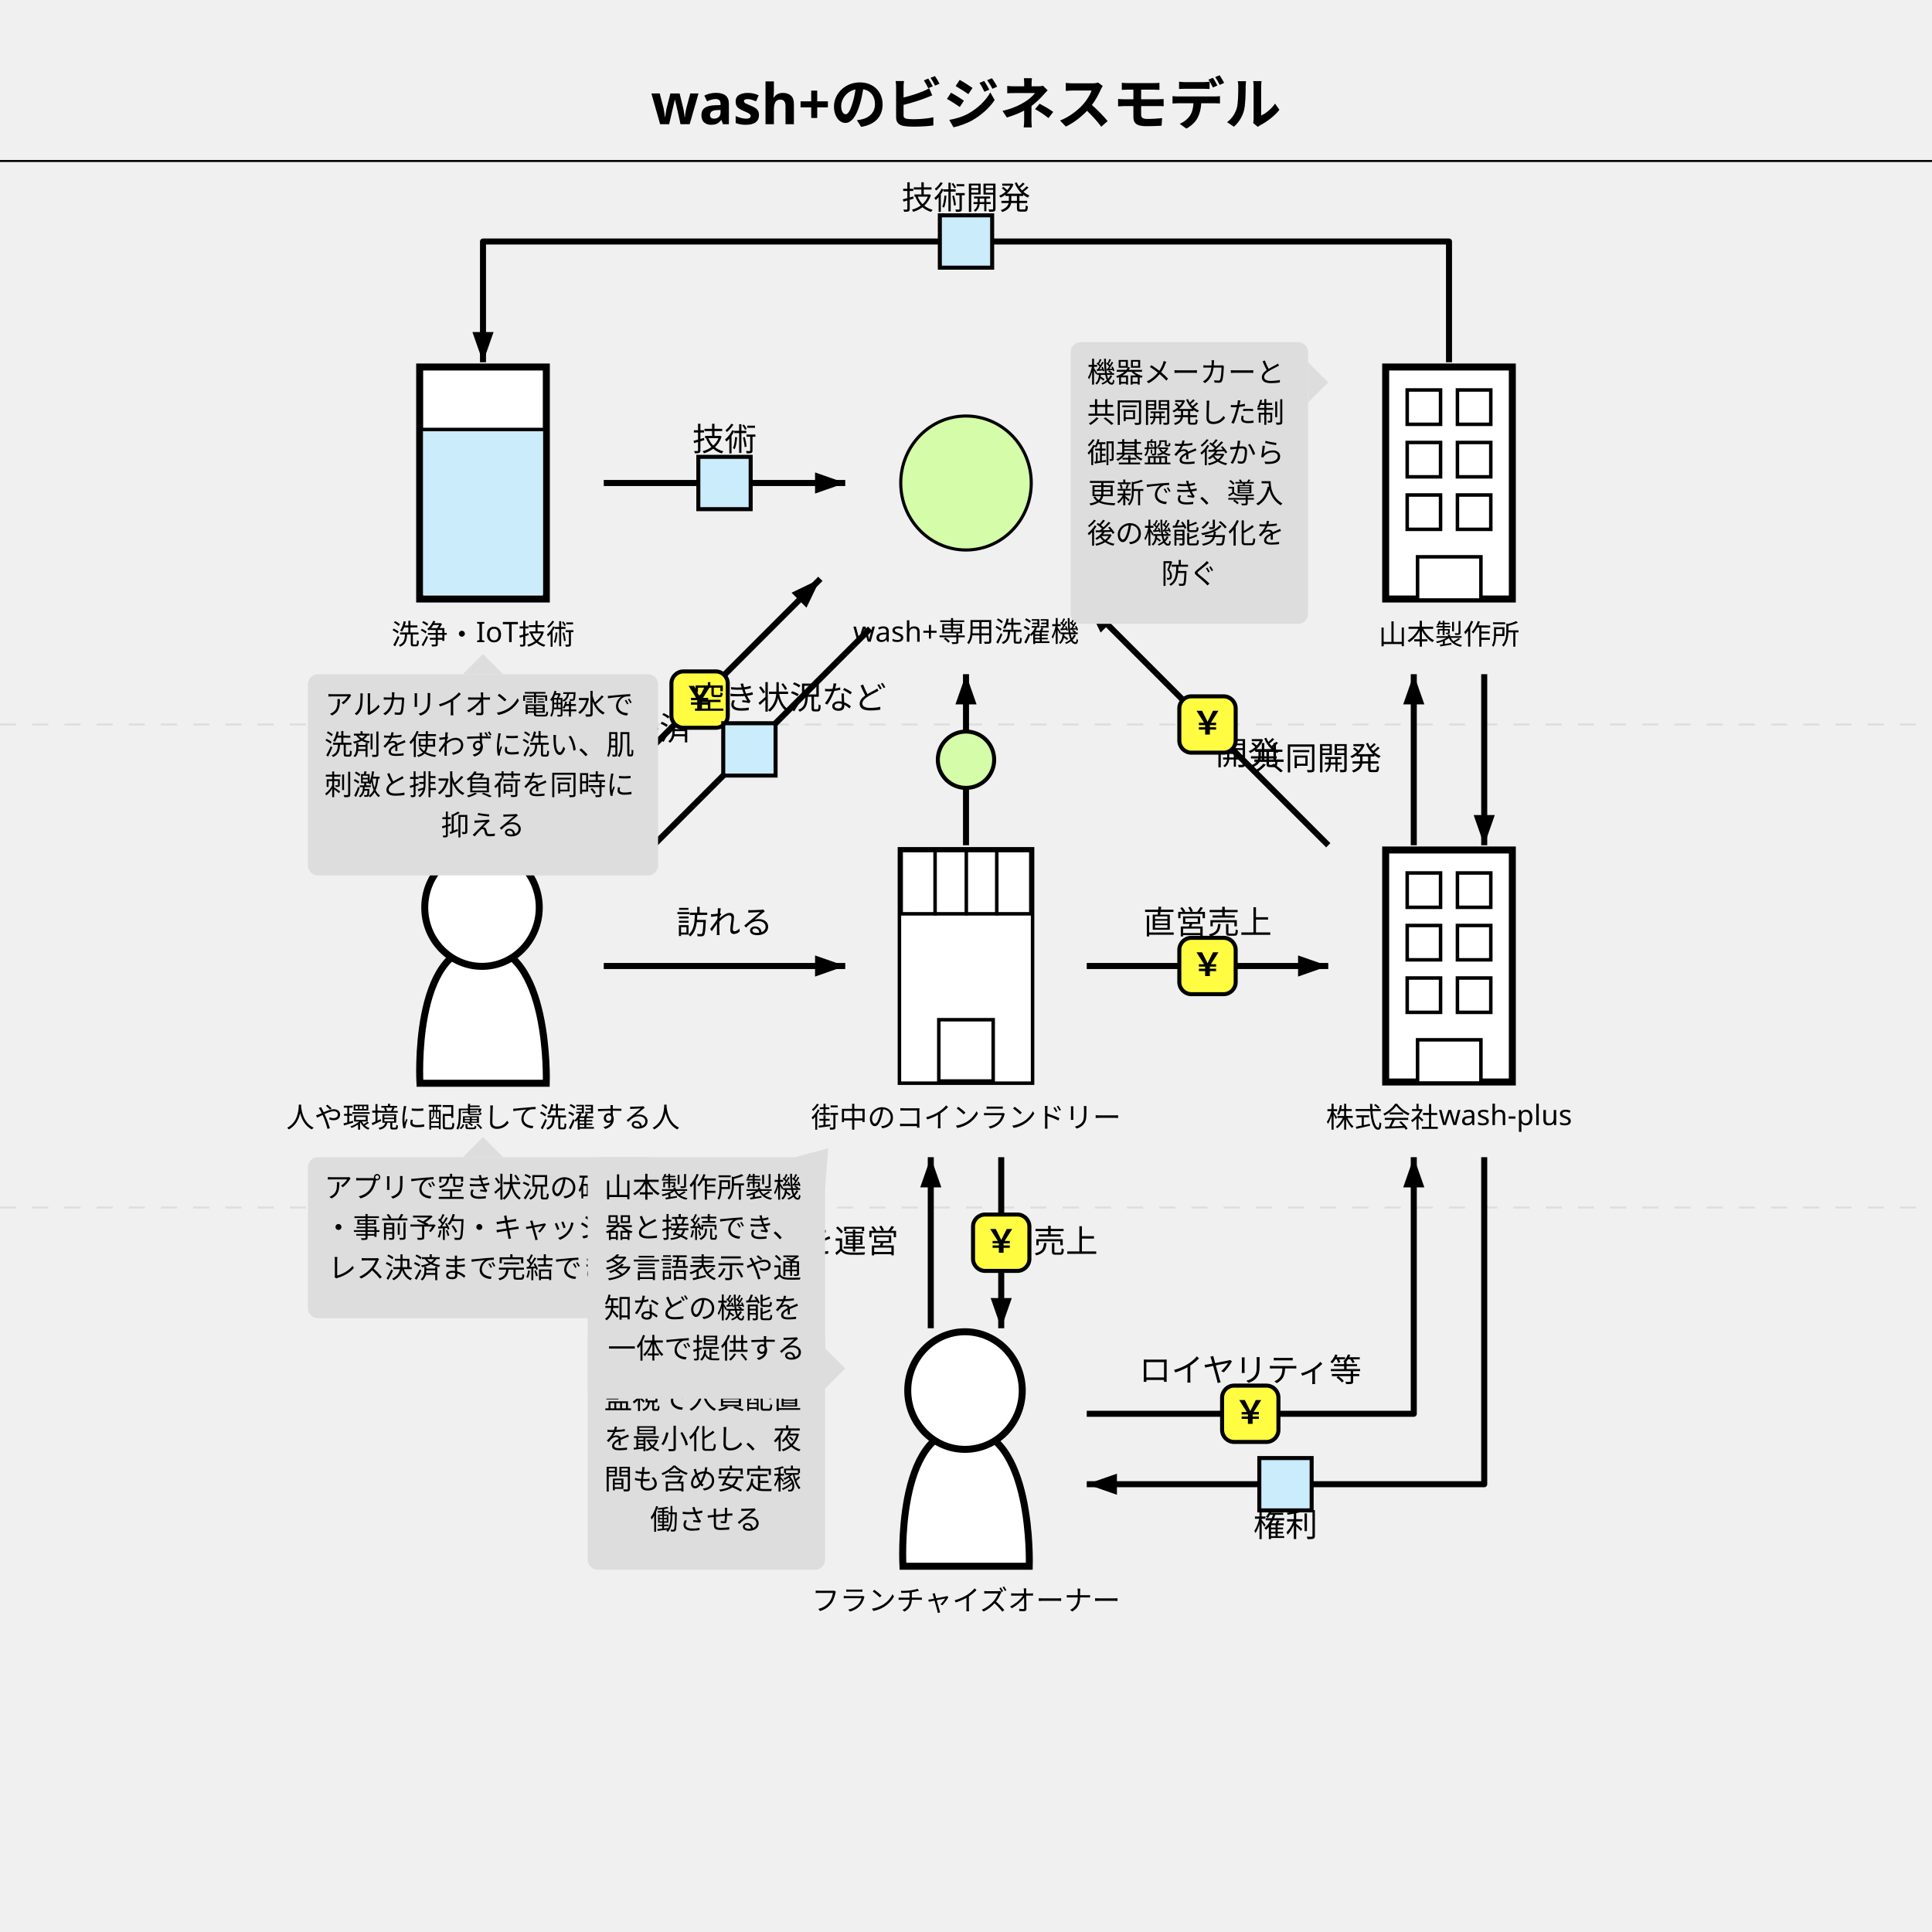
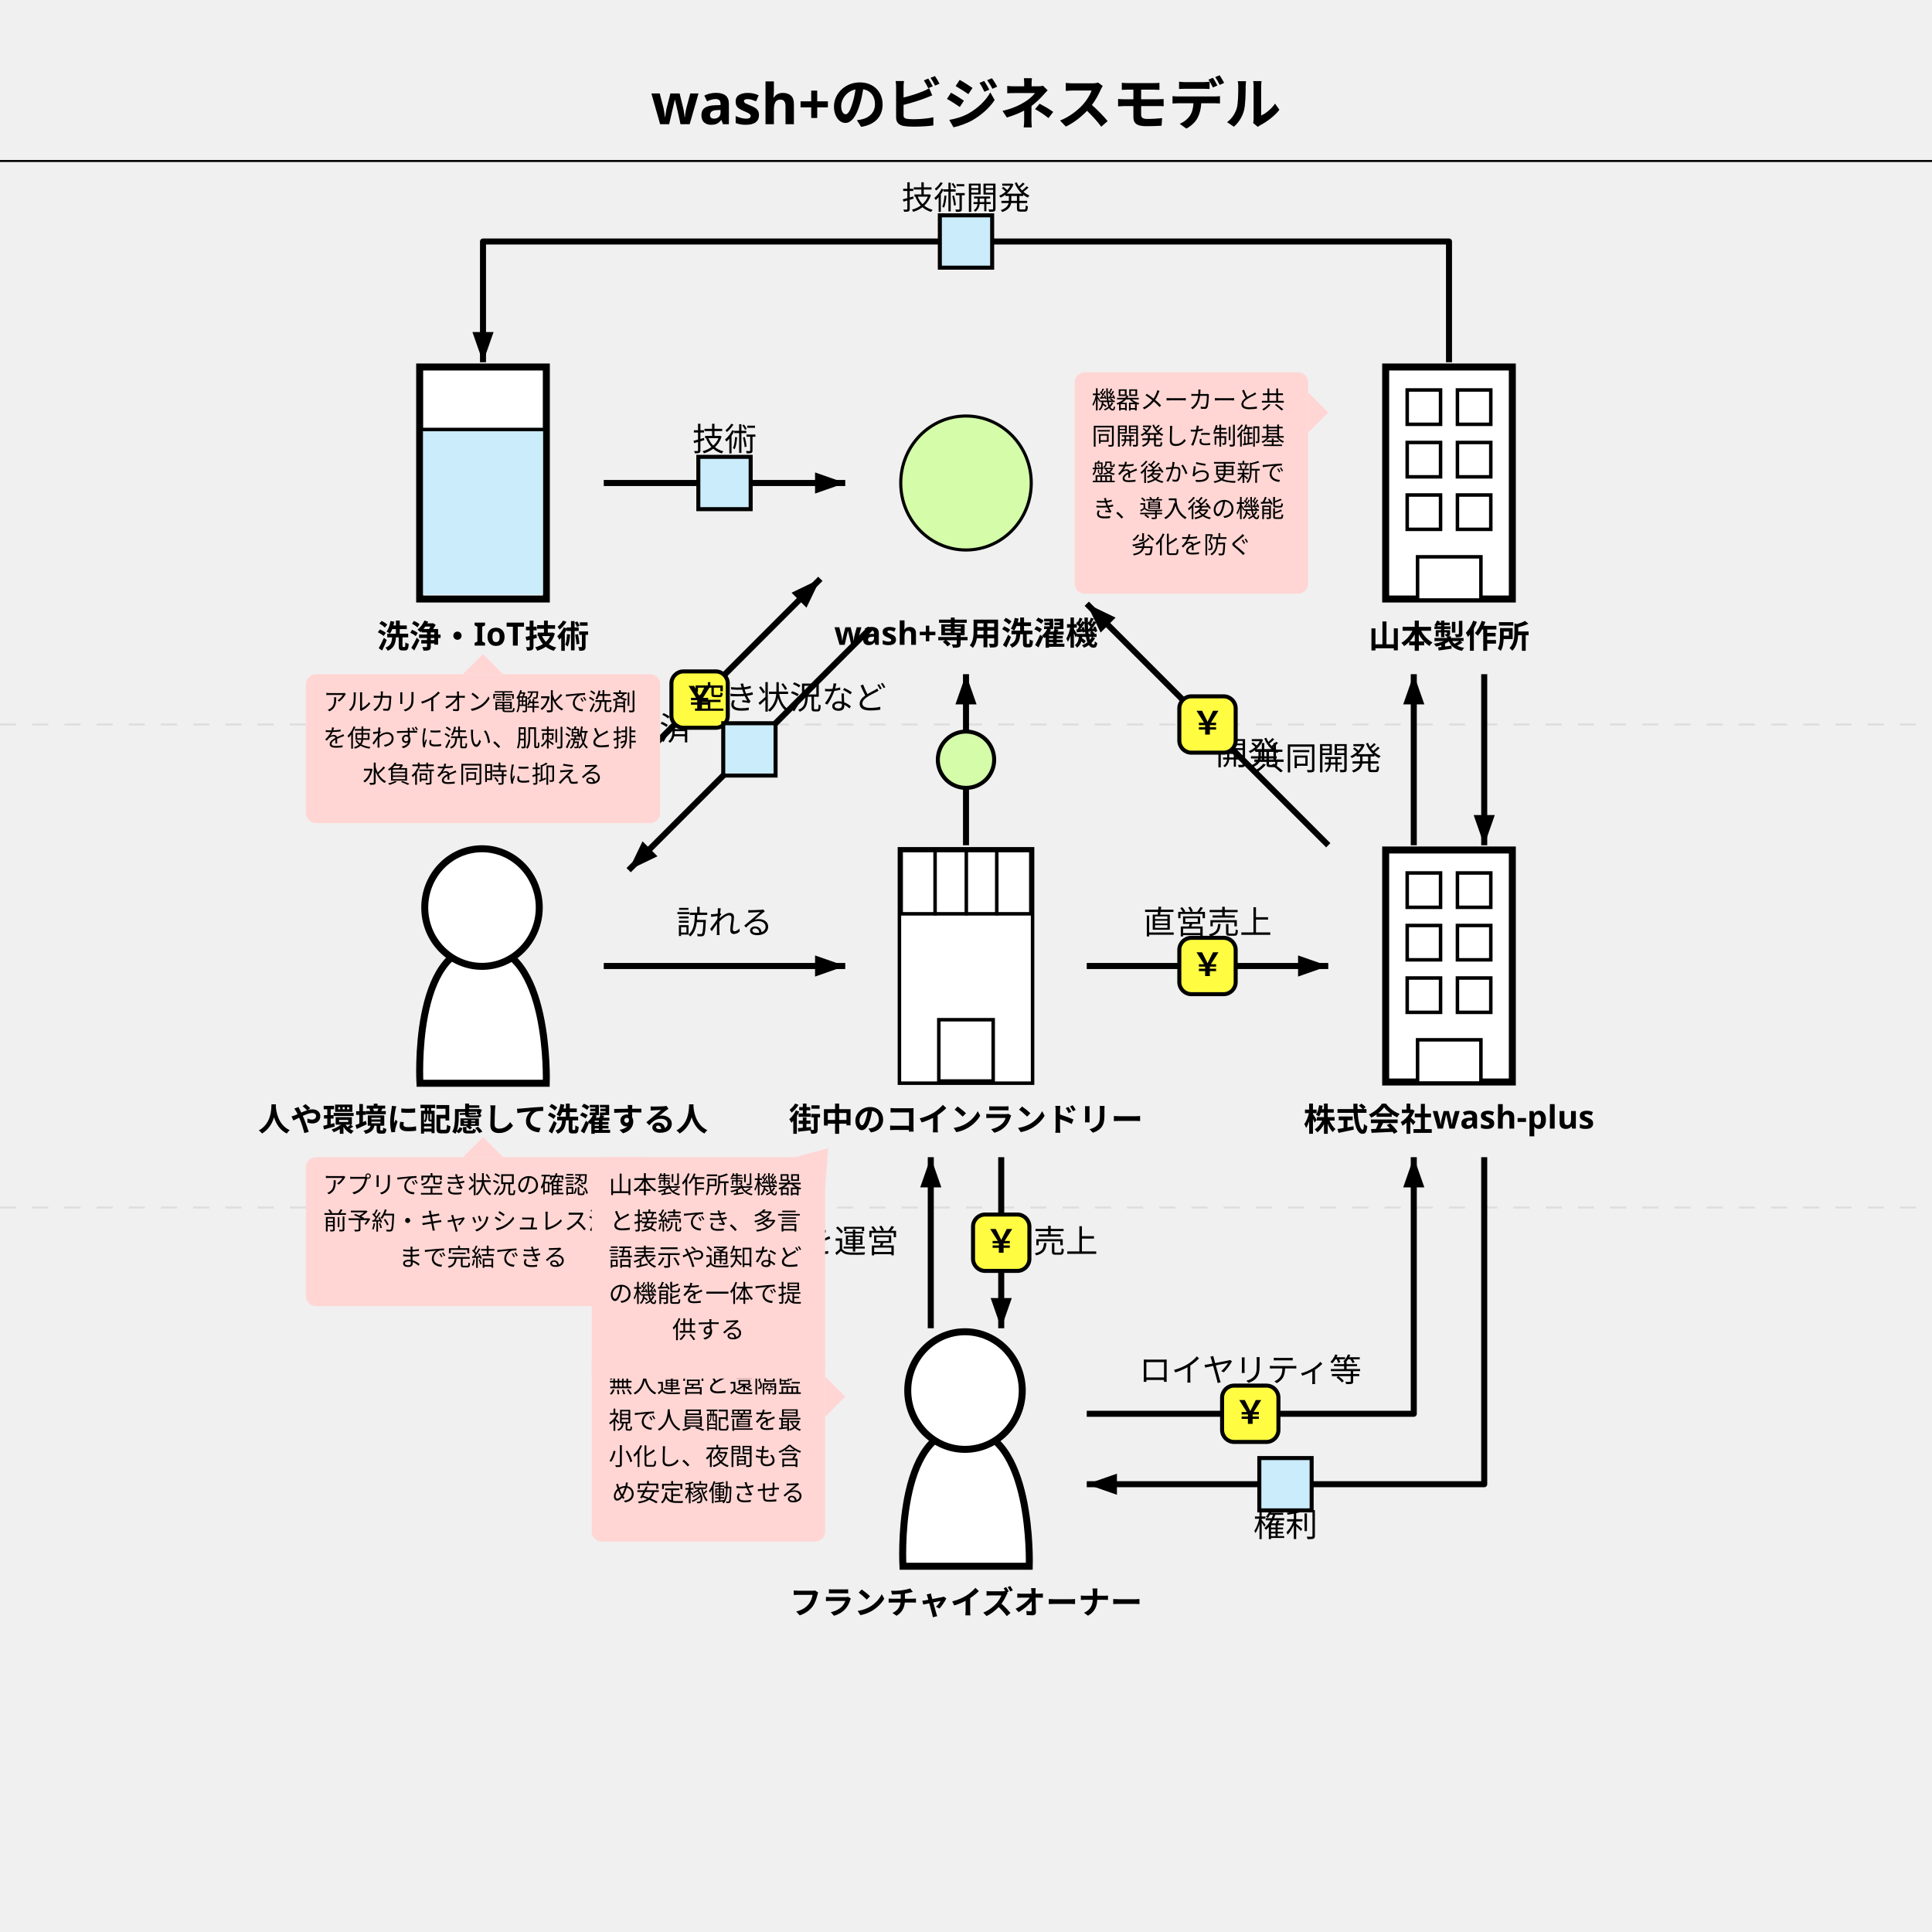
<svg xmlns="http://www.w3.org/2000/svg" version="1.1" viewBox="0.0 0.0 960.0 960.0" width="960" height="960">
  <text x="480.0" y="40" font-size="28" font-family="sans-serif" font-weight="bold" fill="#000000" text-anchor="middle" dominant-baseline="hanging">wash+のビジネスモデル</text>
  <line x1="0" y1="80" x2="960.0" y2="80" stroke="#000000" stroke-width="1" />
  <defs>
    <marker id="marker_object" markerWidth="5" markerHeight="3.5" refX="5" refY="1.75" orient="auto" markerUnits="strokeWidth">
      <path d="M 0,0 L 5,1.75 L 0,3.5 Z" fill="#000000" />
    </marker>
    <marker id="marker_money" markerWidth="5" markerHeight="3.5" refX="5" refY="1.75" orient="auto" markerUnits="strokeWidth">
      <path d="M 0,0 L 5,1.75 L 0,3.5 Z" fill="#000000" />
    </marker>
    <marker id="marker_information" markerWidth="5" markerHeight="3.5" refX="5" refY="1.75" orient="auto" markerUnits="strokeWidth">
      <path d="M 0,0 L 5,1.75 L 0,3.5 Z" fill="#000000" />
    </marker>
    <marker id="marker_other" markerWidth="5" markerHeight="3.5" refX="5" refY="1.75" orient="auto" markerUnits="strokeWidth">
      <path d="M 0,0 L 5,1.75 L 0,3.5 Z" fill="#000000" />
    </marker>
  </defs>
  <g id="grid_lines">
    <line x1="0" y1="360.0" x2="960.0" y2="360.0" stroke="#dddddd" stroke-width="1" stroke-dasharray="8,8" />
    <line x1="0" y1="600.0" x2="960.0" y2="600.0" stroke="#dddddd" stroke-width="1" stroke-dasharray="8,8" />
  </g>
  <g id="entities">
    <g id="entity_0" data-bizgram-object="entity" data-bizgram-type="user" data-bizgram-name="人や環境に配慮して洗濯する人" data-bizgram-position="3">
      <g transform="translate(180.0, 420.0)">
        <g transform="translate(26.79084, 0.0)">
          <g transform="scale(3.282149, 3.282149)">
            <g transform="translate(-94.88189,-130.2193)">
              <g id="g1824">
                <path style="fill:none;stroke:none;stroke-width:0.998;stroke-linecap:round;stroke-linejoin:round" d="M 94.916,148.5 V 130.478 H 105 115.084 V 148.5 166.522 H 105 94.916 Z" id="path1111" />
                <g id="g1700" transform="translate(73.28155,-29.02709)">
                  <path fill="#ffffff" d="m 22.17,195.279 h 19.128 c 0,0 0.679,-20.77 -9.815,-20.77 -10.494,0 -9.313,20.77 -9.313,20.77 z" fill-rule="evenodd" id="path87" style="fill:none;stroke-width:0.265" />
                  <path stroke="#000000" stroke-width="1.058" stroke-miterlimit="400" stroke-linecap="butt" d="m 22.17,195.279 h 19.128 c 0,0 0.679,-20.77 -9.815,-20.77 -10.494,0 -9.313,20.77 -9.313,20.77 z" fill-rule="evenodd" id="path89" style="fill:#ffffff" />
                  <path fill="#ffffff" d="m 22.9,168.679 c 0,-4.917 3.881,-8.903 8.668,-8.903 2.299,0 4.504,0.938 6.129,2.608 1.626,1.67 2.539,3.934 2.539,6.295 0,4.917 -3.881,8.903 -8.668,8.903 -4.787,0 -8.668,-3.986 -8.668,-8.903 z" fill-rule="evenodd" id="path91" style="fill:none;stroke-width:0.265" />
                  <path stroke="#000000" stroke-width="1.058" stroke-miterlimit="400" stroke-linecap="butt" d="m 22.9,168.679 c 0,-4.917 3.881,-8.903 8.668,-8.903 2.299,0 4.504,0.938 6.129,2.608 1.626,1.67 2.539,3.934 2.539,6.295 0,4.917 -3.881,8.903 -8.668,8.903 -4.787,0 -8.668,-3.986 -8.668,-8.903 z" fill-rule="evenodd" id="path93" style="fill:#ffffff" />
                </g>
              </g>
            </g>
          </g>
        </g>
      </g>
-       <text x="240.0" y="548.0" font-size="14" font-family="sans-serif" text-anchor="middle" dominant-baseline="text-before-edge" fill="#000000">
+       <text x="240.0" y="548.0" font-size="16" font-family="sans-serif" font-weight="bold" text-anchor="middle" dominant-baseline="text-before-edge" fill="#000000">
        <tspan x="240.0" dy="0">人や環境に配慮して洗濯する人</tspan>
      </text>
    </g>
    <g id="entity_2" data-bizgram-object="entity" data-bizgram-type="store" data-bizgram-name="街中のコインランドリー" data-bizgram-position="4">
      <g transform="translate(420.0, 420.0)">
        <g transform="translate(26.79084, 0.0)">
          <g transform="scale(3.282149, 3.282149)">
            <g transform="translate(-94.88189,-130.2193)">
              <g id="g28378" transform="translate(38.91812,2.509739)">
                <path stroke="#000000" stroke-width="1.058" stroke-miterlimit="400" stroke-linecap="butt" d="m 56.268,128.514 h 19.628 v 34.953 H 56.268 Z" fill-rule="evenodd" id="path563" />
                <path fill="#ffffff" d="m 56.268,128.514 h 19.628 v 34.953 H 56.268 Z" fill-rule="evenodd" id="path561" style="stroke-width:0.265" />
                <path stroke="#000000" stroke-width="0.529" stroke-miterlimit="400" stroke-linecap="butt" d="m 56.268,128.514 h 19.628 v 9.576 H 56.268 Z" fill-rule="evenodd" id="path567" style="fill:#ffffff;stroke:#000000" />
                <path fill="#000000" fill-opacity="0" d="m 56.268,128.514 h 19.628 v 9.576 H 56.268 Z" fill-rule="evenodd" id="path565" style="stroke-width:0.265" />
                <path fill="#000000" fill-opacity="0" d="m 61.965,154.123 h 8.233 v 9.281 h -8.233 z" fill-rule="evenodd" id="path569" style="stroke-width:0.265" />
                <path fill="#000000" fill-opacity="0" d="m 61.401,128.115 v 10.207" fill-rule="evenodd" id="path573" style="stroke-width:0.265" />
                <path stroke="#000000" stroke-width="0.529" stroke-miterlimit="400" stroke-linecap="butt" d="m 61.401,128.115 v 10.207" fill-rule="evenodd" id="path575" />
                <path fill="#000000" fill-opacity="0" d="m 66.131,128.115 v 10.207" fill-rule="evenodd" id="path577" style="stroke-width:0.265" />
                <path stroke="#000000" stroke-width="0.529" stroke-miterlimit="400" stroke-linecap="butt" d="m 66.131,128.115 v 10.207" fill-rule="evenodd" id="path579" />
                <path fill="#000000" fill-opacity="0" d="m 70.738,128.115 v 10.207" fill-rule="evenodd" id="path581" style="stroke-width:0.265" />
                <path stroke="#000000" stroke-width="0.529" stroke-miterlimit="400" stroke-linecap="butt" d="m 70.738,128.115 v 10.207" fill-rule="evenodd" id="path583" />
                <path stroke="#000000" stroke-width="0.529" stroke-miterlimit="400" stroke-linecap="butt" d="m 61.965,154.123 h 8.233 v 9.281 h -8.233 z" fill-rule="evenodd" id="path571" style="fill:#ffffff" />
              </g>
            </g>
          </g>
        </g>
      </g>
-       <text x="480.0" y="548.0" font-size="14" font-family="sans-serif" text-anchor="middle" dominant-baseline="text-before-edge" fill="#000000">
+       <text x="480.0" y="548.0" font-size="16" font-family="sans-serif" font-weight="bold" text-anchor="middle" dominant-baseline="text-before-edge" fill="#000000">
        <tspan x="480.0" dy="0">街中のコインランドリー</tspan>
      </text>
    </g>
    <g id="entity_4" data-bizgram-object="entity" data-bizgram-type="object" data-bizgram-name="wash+専用洗濯機" data-bizgram-position="1">
      <g transform="translate(420.0, 180.0)">
        <g transform="translate(26.79084, 0.0)">
          <g transform="scale(3.282149, 3.282149)">
            <g transform="translate(-94.88189,-130.2193)">
              <path style="fill:none;stroke:none;stroke-width:0.998;stroke-linecap:round;stroke-linejoin:round" d="M 94.916,148.5 V 130.478 H 105 115.084 V 148.5 166.522 H 105 94.916 Z" id="path1111" />
              <g id="g27467" transform="matrix(0.8905447,0,0,0.8905447,-33.10108,4.271763)">
                <path stroke="#000000" stroke-width="1.058" stroke-miterlimit="400" stroke-linecap="butt" d="m 144.246,161.955 c 0,-6.144 4.848,-11.125 10.829,-11.125 2.872,0 5.627,1.172 7.657,3.258 2.031,2.086 3.172,4.916 3.172,7.867 0,6.144 -4.848,11.125 -10.829,11.125 -5.981,0 -10.829,-4.981 -10.829,-11.125 z" fill-rule="evenodd" id="path155" />
                <path fill="#d4fca9" d="m 144.246,161.955 c 0,-6.144 4.848,-11.125 10.829,-11.125 2.872,0 5.627,1.172 7.657,3.258 2.031,2.086 3.172,4.916 3.172,7.867 0,6.144 -4.848,11.125 -10.829,11.125 -5.981,0 -10.829,-4.981 -10.829,-11.125 z" fill-rule="evenodd" id="path153" style="stroke-width:0.265" />
              </g>
            </g>
          </g>
        </g>
      </g>
-       <text x="480.0" y="308.0" font-size="14" font-family="sans-serif" text-anchor="middle" dominant-baseline="text-before-edge" fill="#000000">
+       <text x="480.0" y="308.0" font-size="16" font-family="sans-serif" font-weight="bold" text-anchor="middle" dominant-baseline="text-before-edge" fill="#000000">
        <tspan x="480.0" dy="0">wash+専用洗濯機</tspan>
      </text>
    </g>
    <g id="entity_5" data-bizgram-object="entity" data-bizgram-type="information" data-bizgram-name="洗浄・IoT技術" data-bizgram-position="0">
      <g transform="translate(180.0, 180.0)">
        <g transform="translate(26.79084, 0.0)">
          <g transform="scale(3.282149, 3.282149)">
            <g transform="translate(-94.88189,-130.2193)">
              <path style="fill:none;stroke:none;stroke-width:0.998;stroke-linecap:round;stroke-linejoin:round" d="M 94.916,148.5 V 130.478 H 105 115.084 V 148.5 166.522 H 105 94.916 Z" id="path1111" />
              <g id="g27735" transform="translate(-124.6853,-5.407216)">
                <path stroke="#000000" stroke-width="1.058" stroke-miterlimit="400" stroke-linecap="butt" d="m 220.098,136.345 h 19.175 v 35.125 h -19.175 z" fill-rule="evenodd" id="path449" style="fill:#ffffff" />
                <path fill="#cbecfa" d="m 220.629,145.556 h 18.134 v 25.275 h -18.134 z" fill-rule="evenodd" id="path445" style="stroke-width:0.257" />
                <path fill="#000000" fill-opacity="0" d="m 220.098,136.345 h 19.175 v 35.125 h -19.175 z" fill-rule="evenodd" id="path447" style="stroke-width:0.265" />
                <path fill="#000000" fill-opacity="0" d="m 219.765,145.808 h 19.842" fill-rule="evenodd" id="path451" style="stroke-width:0.265" />
                <path stroke="#000000" stroke-width="0.529" stroke-miterlimit="400" stroke-linecap="butt" d="m 219.765,145.808 h 19.842" fill-rule="evenodd" id="path453" />
              </g>
            </g>
          </g>
        </g>
      </g>
-       <text x="240.0" y="308.0" font-size="14" font-family="sans-serif" text-anchor="middle" dominant-baseline="text-before-edge" fill="#000000">
+       <text x="240.0" y="308.0" font-size="16" font-family="sans-serif" font-weight="bold" text-anchor="middle" dominant-baseline="text-before-edge" fill="#000000">
        <tspan x="240.0" dy="0">洗浄・IoT技術</tspan>
      </text>
    </g>
    <g id="entity_7" data-bizgram-object="entity" data-bizgram-type="user" data-bizgram-name="フランチャイズオーナー" data-bizgram-position="7">
      <g transform="translate(420.0, 660.0)">
        <g transform="translate(26.79084, 0.0)">
          <g transform="scale(3.282149, 3.282149)">
            <g transform="translate(-94.88189,-130.2193)">
              <g id="g1824">
                <path style="fill:none;stroke:none;stroke-width:0.998;stroke-linecap:round;stroke-linejoin:round" d="M 94.916,148.5 V 130.478 H 105 115.084 V 148.5 166.522 H 105 94.916 Z" id="path1111" />
                <g id="g1700" transform="translate(73.28155,-29.02709)">
                  <path fill="#ffffff" d="m 22.17,195.279 h 19.128 c 0,0 0.679,-20.77 -9.815,-20.77 -10.494,0 -9.313,20.77 -9.313,20.77 z" fill-rule="evenodd" id="path87" style="fill:none;stroke-width:0.265" />
                  <path stroke="#000000" stroke-width="1.058" stroke-miterlimit="400" stroke-linecap="butt" d="m 22.17,195.279 h 19.128 c 0,0 0.679,-20.77 -9.815,-20.77 -10.494,0 -9.313,20.77 -9.313,20.77 z" fill-rule="evenodd" id="path89" style="fill:#ffffff" />
                  <path fill="#ffffff" d="m 22.9,168.679 c 0,-4.917 3.881,-8.903 8.668,-8.903 2.299,0 4.504,0.938 6.129,2.608 1.626,1.67 2.539,3.934 2.539,6.295 0,4.917 -3.881,8.903 -8.668,8.903 -4.787,0 -8.668,-3.986 -8.668,-8.903 z" fill-rule="evenodd" id="path91" style="fill:none;stroke-width:0.265" />
                  <path stroke="#000000" stroke-width="1.058" stroke-miterlimit="400" stroke-linecap="butt" d="m 22.9,168.679 c 0,-4.917 3.881,-8.903 8.668,-8.903 2.299,0 4.504,0.938 6.129,2.608 1.626,1.67 2.539,3.934 2.539,6.295 0,4.917 -3.881,8.903 -8.668,8.903 -4.787,0 -8.668,-3.986 -8.668,-8.903 z" fill-rule="evenodd" id="path93" style="fill:#ffffff" />
                </g>
              </g>
            </g>
          </g>
        </g>
      </g>
-       <text x="480.0" y="788.0" font-size="14" font-family="sans-serif" text-anchor="middle" dominant-baseline="text-before-edge" fill="#000000">
+       <text x="480.0" y="788.0" font-size="16" font-family="sans-serif" font-weight="bold" text-anchor="middle" dominant-baseline="text-before-edge" fill="#000000">
        <tspan x="480.0" dy="0">フランチャイズオーナー</tspan>
      </text>
    </g>
    <g id="entity_9" data-bizgram-object="entity" data-bizgram-type="company" data-bizgram-name="株式会社wash-plus" data-bizgram-position="5">
      <g transform="translate(660.0, 420.0)">
        <g transform="translate(26.79084, 0.0)">
          <g transform="scale(3.282149, 3.282149)">
            <g transform="translate(-94.88189,-130.2193)">
              <path style="fill:none;stroke:none;stroke-width:0.998;stroke-linecap:round;stroke-linejoin:round" d="M 94.916,148.5 V 130.478 H 105 115.084 V 148.5 166.522 H 105 94.916 Z" id="path1111" />
              <g id="g2207" transform="translate(88.33292,-53.07004)">
                <path fill="#ffffff" d="M 7.08,184.008 H 26.255 v 35.125 H 7.08 Z" fill-rule="evenodd" id="path413" style="fill:#ffffff;stroke:#000000;stroke-width:0.265" />
                <path stroke="#000000" stroke-width="1.058" stroke-miterlimit="400" stroke-linecap="butt" d="M 7.08,184.008 H 26.255 v 35.125 H 7.08 Z" fill-rule="evenodd" id="path415" style="fill:#ffffff;stroke:#000000" />
                <path fill="#ffffff" d="m 10.339,187.485 h 5.05 v 5.2 h -5.05 z" fill-rule="evenodd" id="path417" style="fill:#ffffff;stroke:#000000;stroke-width:0.265" />
                <path stroke="#000000" stroke-width="0.529" stroke-miterlimit="400" stroke-linecap="butt" d="m 10.339,187.485 h 5.05 v 5.2 h -5.05 z" fill-rule="evenodd" id="path419" style="fill:#ffffff;stroke:#000000" />
                <path fill="#ffffff" d="m 17.944,187.485 h 5.05 v 5.2 h -5.05 z" fill-rule="evenodd" id="path421" style="fill:#ffffff;stroke:#000000;stroke-width:0.265" />
                <path stroke="#000000" stroke-width="0.529" stroke-miterlimit="400" stroke-linecap="butt" d="m 17.944,187.485 h 5.05 v 5.2 h -5.05 z" fill-rule="evenodd" id="path423" style="fill:#ffffff;stroke:#000000" />
                <path fill="#ffffff" d="m 10.339,195.435 h 5.05 v 5.2 h -5.05 z" fill-rule="evenodd" id="path425" style="fill:#ffffff;stroke:#000000;stroke-width:0.265" />
                <path stroke="#000000" stroke-width="0.529" stroke-miterlimit="400" stroke-linecap="butt" d="m 10.339,195.435 h 5.05 v 5.2 h -5.05 z" fill-rule="evenodd" id="path427" style="fill:#ffffff;stroke:#000000" />
                <path fill="#ffffff" d="m 17.944,195.435 h 5.05 v 5.2 h -5.05 z" fill-rule="evenodd" id="path429" style="fill:#ffffff;stroke:#000000;stroke-width:0.265" />
                <path stroke="#000000" stroke-width="0.529" stroke-miterlimit="400" stroke-linecap="butt" d="m 17.944,195.435 h 5.05 v 5.2 h -5.05 z" fill-rule="evenodd" id="path431" style="fill:#ffffff;stroke:#000000" />
                <path fill="#ffffff" d="m 10.339,203.386 h 5.05 v 5.2 h -5.05 z" fill-rule="evenodd" id="path433" style="fill:#ffffff;stroke:#000000;stroke-width:0.265" />
                <path stroke="#000000" stroke-width="0.529" stroke-miterlimit="400" stroke-linecap="butt" d="m 10.339,203.386 h 5.05 v 5.2 h -5.05 z" fill-rule="evenodd" id="path435" style="fill:#ffffff;stroke:#000000" />
                <path fill="#ffffff" d="m 17.944,203.386 h 5.05 v 5.2 h -5.05 z" fill-rule="evenodd" id="path437" style="fill:#ffffff;stroke:#000000;stroke-width:0.265" />
                <path stroke="#000000" stroke-width="0.529" stroke-miterlimit="400" stroke-linecap="butt" d="m 17.944,203.386 h 5.05 v 5.2 h -5.05 z" fill-rule="evenodd" id="path439" style="fill:#ffffff;stroke:#000000" />
                <path fill="#000000" fill-opacity="0" d="M 11.908,212.744 H 21.5 v 6.542 h -9.592 z" fill-rule="evenodd" id="path441" style="fill:#ffffff;stroke:#000000;stroke-width:0.265" />
                <path stroke="#000000" stroke-width="0.529" stroke-miterlimit="400" stroke-linecap="butt" d="M 11.908,212.744 H 21.5 v 6.542 h -9.592 z" fill-rule="evenodd" id="path443" style="fill:#ffffff;stroke:#000000" />
              </g>
            </g>
          </g>
        </g>
      </g>
-       <text x="720.0" y="548.0" font-size="14" font-family="sans-serif" text-anchor="middle" dominant-baseline="text-before-edge" fill="#000000">
+       <text x="720.0" y="548.0" font-size="16" font-family="sans-serif" font-weight="bold" text-anchor="middle" dominant-baseline="text-before-edge" fill="#000000">
        <tspan x="720.0" dy="0">株式会社wash-plus</tspan>
      </text>
    </g>
    <g id="entity_10" data-bizgram-object="entity" data-bizgram-type="company" data-bizgram-name="山本製作所" data-bizgram-position="2">
      <g transform="translate(660.0, 180.0)">
        <g transform="translate(26.79084, 0.0)">
          <g transform="scale(3.282149, 3.282149)">
            <g transform="translate(-94.88189,-130.2193)">
              <path style="fill:none;stroke:none;stroke-width:0.998;stroke-linecap:round;stroke-linejoin:round" d="M 94.916,148.5 V 130.478 H 105 115.084 V 148.5 166.522 H 105 94.916 Z" id="path1111" />
              <g id="g2207" transform="translate(88.33292,-53.07004)">
                <path fill="#ffffff" d="M 7.08,184.008 H 26.255 v 35.125 H 7.08 Z" fill-rule="evenodd" id="path413" style="fill:#ffffff;stroke:#000000;stroke-width:0.265" />
                <path stroke="#000000" stroke-width="1.058" stroke-miterlimit="400" stroke-linecap="butt" d="M 7.08,184.008 H 26.255 v 35.125 H 7.08 Z" fill-rule="evenodd" id="path415" style="fill:#ffffff;stroke:#000000" />
                <path fill="#ffffff" d="m 10.339,187.485 h 5.05 v 5.2 h -5.05 z" fill-rule="evenodd" id="path417" style="fill:#ffffff;stroke:#000000;stroke-width:0.265" />
                <path stroke="#000000" stroke-width="0.529" stroke-miterlimit="400" stroke-linecap="butt" d="m 10.339,187.485 h 5.05 v 5.2 h -5.05 z" fill-rule="evenodd" id="path419" style="fill:#ffffff;stroke:#000000" />
                <path fill="#ffffff" d="m 17.944,187.485 h 5.05 v 5.2 h -5.05 z" fill-rule="evenodd" id="path421" style="fill:#ffffff;stroke:#000000;stroke-width:0.265" />
                <path stroke="#000000" stroke-width="0.529" stroke-miterlimit="400" stroke-linecap="butt" d="m 17.944,187.485 h 5.05 v 5.2 h -5.05 z" fill-rule="evenodd" id="path423" style="fill:#ffffff;stroke:#000000" />
                <path fill="#ffffff" d="m 10.339,195.435 h 5.05 v 5.2 h -5.05 z" fill-rule="evenodd" id="path425" style="fill:#ffffff;stroke:#000000;stroke-width:0.265" />
                <path stroke="#000000" stroke-width="0.529" stroke-miterlimit="400" stroke-linecap="butt" d="m 10.339,195.435 h 5.05 v 5.2 h -5.05 z" fill-rule="evenodd" id="path427" style="fill:#ffffff;stroke:#000000" />
                <path fill="#ffffff" d="m 17.944,195.435 h 5.05 v 5.2 h -5.05 z" fill-rule="evenodd" id="path429" style="fill:#ffffff;stroke:#000000;stroke-width:0.265" />
                <path stroke="#000000" stroke-width="0.529" stroke-miterlimit="400" stroke-linecap="butt" d="m 17.944,195.435 h 5.05 v 5.2 h -5.05 z" fill-rule="evenodd" id="path431" style="fill:#ffffff;stroke:#000000" />
                <path fill="#ffffff" d="m 10.339,203.386 h 5.05 v 5.2 h -5.05 z" fill-rule="evenodd" id="path433" style="fill:#ffffff;stroke:#000000;stroke-width:0.265" />
                <path stroke="#000000" stroke-width="0.529" stroke-miterlimit="400" stroke-linecap="butt" d="m 10.339,203.386 h 5.05 v 5.2 h -5.05 z" fill-rule="evenodd" id="path435" style="fill:#ffffff;stroke:#000000" />
                <path fill="#ffffff" d="m 17.944,203.386 h 5.05 v 5.2 h -5.05 z" fill-rule="evenodd" id="path437" style="fill:#ffffff;stroke:#000000;stroke-width:0.265" />
                <path stroke="#000000" stroke-width="0.529" stroke-miterlimit="400" stroke-linecap="butt" d="m 17.944,203.386 h 5.05 v 5.2 h -5.05 z" fill-rule="evenodd" id="path439" style="fill:#ffffff;stroke:#000000" />
                <path fill="#000000" fill-opacity="0" d="M 11.908,212.744 H 21.5 v 6.542 h -9.592 z" fill-rule="evenodd" id="path441" style="fill:#ffffff;stroke:#000000;stroke-width:0.265" />
                <path stroke="#000000" stroke-width="0.529" stroke-miterlimit="400" stroke-linecap="butt" d="M 11.908,212.744 H 21.5 v 6.542 h -9.592 z" fill-rule="evenodd" id="path443" style="fill:#ffffff;stroke:#000000" />
              </g>
            </g>
          </g>
        </g>
      </g>
-       <text x="720.0" y="308.0" font-size="14" font-family="sans-serif" text-anchor="middle" dominant-baseline="text-before-edge" fill="#000000">
+       <text x="720.0" y="308.0" font-size="16" font-family="sans-serif" font-weight="bold" text-anchor="middle" dominant-baseline="text-before-edge" fill="#000000">
        <tspan x="720.0" dy="0">山本製作所</tspan>
      </text>
    </g>
  </g>
  <g id="arrows">
    <g id="arrow_12" data-bizgram-object="arrow" data-bizgram-type="other" data-bizgram-name="訪れる" data-bizgram-from="entity_0" data-bizgram-to="entity_2">
      <path d="M 300.0,480.0 L 420.0,480.0" stroke="#000000" stroke-width="3" fill="none" stroke-linejoin="round" marker-end="url(#marker_other)" />
      <text x="360.0" y="464.0" font-size="16" font-family="sans-serif" fill="#000000" text-anchor="middle">
        <tspan x="360.0" dy="0">訪れる</tspan>
      </text>
    </g>
    <g id="arrow_13" data-bizgram-object="arrow" data-bizgram-type="money" data-bizgram-name="決済" data-bizgram-from="entity_0" data-bizgram-to="entity_4">
      <path d="M 287.626,407.626 L 407.626,287.626" stroke="#000000" stroke-width="3" fill="none" stroke-linejoin="round" marker-end="url(#marker_money)" />
      <text x="327.626" y="367.626" font-size="16" font-family="sans-serif" fill="#000000" text-anchor="middle">
        <tspan x="327.626" dy="0">決済</tspan>
      </text>
      <rect x="333.626" y="333.626" rx="6" ry="6" width="28" height="28" fill="#fffc41" stroke="#000000" stroke-width="2" />
      <text x="347.626" y="352.626" font-size="16" font-family="sans-serif" font-weight="bold" fill="#000000" text-anchor="middle">￥</text>
    </g>
    <g id="arrow_14" data-bizgram-object="arrow" data-bizgram-type="information" data-bizgram-name="空き状況など" data-bizgram-from="entity_4" data-bizgram-to="entity_0">
      <path d="M 432.374,312.374 L 312.374,432.374" stroke="#000000" stroke-width="3" fill="none" stroke-linejoin="round" marker-end="url(#marker_information)" />
      <text x="392.374" y="352.374" font-size="16" font-family="sans-serif" fill="#000000" text-anchor="middle">
        <tspan x="392.374" dy="0">空き状況など</tspan>
      </text>
      <rect x="359.374" y="359.374" width="26" height="26" fill="#cbecfa" stroke="#000000" stroke-width="2" />
    </g>
    <g id="arrow_15" data-bizgram-object="arrow" data-bizgram-type="object" data-bizgram-name="" data-bizgram-from="entity_2" data-bizgram-to="entity_4">
      <path d="M 480.0,420.0 L 480.0,335.0" stroke="#000000" stroke-width="3" fill="none" stroke-linejoin="round" marker-end="url(#marker_object)" />
      <circle cx="480.0" cy="377.5" r="14" fill="#d4fca9" stroke="#000000" stroke-width="2" />
    </g>
    <g id="arrow_16" data-bizgram-object="arrow" data-bizgram-type="information" data-bizgram-name="技術" data-bizgram-from="entity_5" data-bizgram-to="entity_4">
      <path d="M 300.0,240.0 L 420.0,240.0" stroke="#000000" stroke-width="3" fill="none" stroke-linejoin="round" marker-end="url(#marker_information)" />
      <text x="360.0" y="224.0" font-size="16" font-family="sans-serif" fill="#000000" text-anchor="middle">
        <tspan x="360.0" dy="0">技術</tspan>
      </text>
      <rect x="347.0" y="227.0" width="26" height="26" fill="#cbecfa" stroke="#000000" stroke-width="2" />
    </g>
    <g id="arrow_17" data-bizgram-object="arrow" data-bizgram-type="money" data-bizgram-name="売上" data-bizgram-from="entity_2" data-bizgram-to="entity_7">
      <path d="M 497.5,575.0 L 497.5,660.0" stroke="#000000" stroke-width="3" fill="none" stroke-linejoin="round" marker-end="url(#marker_money)" />
      <text x="513.5" y="622.5" font-size="16" font-family="sans-serif" fill="#000000" text-anchor="start">
        <tspan x="513.5" dy="0">売上</tspan>
      </text>
      <rect x="483.5" y="603.5" rx="6" ry="6" width="28" height="28" fill="#fffc41" stroke="#000000" stroke-width="2" />
      <text x="497.5" y="622.5" font-size="16" font-family="sans-serif" font-weight="bold" fill="#000000" text-anchor="middle">￥</text>
    </g>
    <g id="arrow_18" data-bizgram-object="arrow" data-bizgram-type="other" data-bizgram-name="店舗を運営" data-bizgram-from="entity_7" data-bizgram-to="entity_2">
      <path d="M 462.5,660.0 L 462.5,575.0" stroke="#000000" stroke-width="3" fill="none" stroke-linejoin="round" marker-end="url(#marker_other)" />
      <text x="446.5" y="622.5" font-size="16" font-family="sans-serif" fill="#000000" text-anchor="end">
        <tspan x="446.5" dy="0">店舗を運営</tspan>
      </text>
    </g>
    <g id="arrow_19" data-bizgram-object="arrow" data-bizgram-type="money" data-bizgram-name="直営売上" data-bizgram-from="entity_2" data-bizgram-to="entity_9">
      <path d="M 540.0,480.0 L 660.0,480.0" stroke="#000000" stroke-width="3" fill="none" stroke-linejoin="round" marker-end="url(#marker_money)" />
      <text x="600.0" y="464.0" font-size="16" font-family="sans-serif" fill="#000000" text-anchor="middle">
        <tspan x="600.0" dy="0">直営売上</tspan>
      </text>
      <rect x="586.0" y="466.0" rx="6" ry="6" width="28" height="28" fill="#fffc41" stroke="#000000" stroke-width="2" />
      <text x="600.0" y="485.0" font-size="16" font-family="sans-serif" font-weight="bold" fill="#000000" text-anchor="middle">￥</text>
    </g>
    <g id="arrow_20" data-bizgram-object="arrow" data-bizgram-type="money" data-bizgram-name="開発" data-bizgram-from="entity_9" data-bizgram-to="entity_4">
      <path d="M 660.0,420.0 L 540.0,300.0" stroke="#000000" stroke-width="3" fill="none" stroke-linejoin="round" marker-end="url(#marker_money)" />
      <text x="620.0" y="380.0" font-size="16" font-family="sans-serif" fill="#000000" text-anchor="middle">
        <tspan x="620.0" dy="0">開発</tspan>
      </text>
      <rect x="586.0" y="346.0" rx="6" ry="6" width="28" height="28" fill="#fffc41" stroke="#000000" stroke-width="2" />
      <text x="600.0" y="365.0" font-size="16" font-family="sans-serif" font-weight="bold" fill="#000000" text-anchor="middle">￥</text>
    </g>
    <g id="arrow_21" data-bizgram-object="arrow" data-bizgram-type="information" data-bizgram-name="権利" data-bizgram-from="entity_9" data-bizgram-to="entity_7">
      <path d="M 737.5,575.0 L 737.5,737.5 L 540.0,737.5" stroke="#000000" stroke-width="3" fill="none" stroke-linejoin="round" marker-end="url(#marker_information)" />
      <text x="638.75" y="763.5" font-size="16" font-family="sans-serif" fill="#000000" text-anchor="middle">
        <tspan x="638.75" dy="0">権利</tspan>
      </text>
      <rect x="625.75" y="724.5" width="26" height="26" fill="#cbecfa" stroke="#000000" stroke-width="2" />
    </g>
    <g id="arrow_22" data-bizgram-object="arrow" data-bizgram-type="money" data-bizgram-name="ロイヤリティ等" data-bizgram-from="entity_7" data-bizgram-to="entity_9">
      <path d="M 540.0,702.5 L 702.5,702.5 L 702.5,575.0" stroke="#000000" stroke-width="3" fill="none" stroke-linejoin="round" marker-end="url(#marker_money)" />
      <text x="621.25" y="686.5" font-size="16" font-family="sans-serif" fill="#000000" text-anchor="middle">
        <tspan x="621.25" dy="0">ロイヤリティ等</tspan>
      </text>
      <rect x="607.25" y="688.5" rx="6" ry="6" width="28" height="28" fill="#fffc41" stroke="#000000" stroke-width="2" />
      <text x="621.25" y="707.5" font-size="16" font-family="sans-serif" font-weight="bold" fill="#000000" text-anchor="middle">￥</text>
    </g>
    <g id="arrow_23" data-bizgram-object="arrow" data-bizgram-type="information" data-bizgram-name="技術開発" data-bizgram-from="entity_10" data-bizgram-to="entity_5">
      <path d="M 720.0,180.0 L 720.0,120.0 L 240.0,120.0 L 240.0,180.0" stroke="#000000" stroke-width="3" fill="none" stroke-linejoin="round" marker-end="url(#marker_information)" />
      <text x="480.0" y="104.0" font-size="16" font-family="sans-serif" fill="#000000" text-anchor="middle">
        <tspan x="480.0" dy="0">技術開発</tspan>
      </text>
      <rect x="467.0" y="107.0" width="26" height="26" fill="#cbecfa" stroke="#000000" stroke-width="2" />
    </g>
    <g id="arrow_24" data-bizgram-object="arrow" data-bizgram-type="other" data-bizgram-name="共同開発" data-bizgram-from="entity_9" data-bizgram-to="entity_10">
      <path d="M 702.5,420.0 L 702.5,335.0" stroke="#000000" stroke-width="3" fill="none" stroke-linejoin="round" marker-end="url(#marker_other)" />
      <text x="686.5" y="382.5" font-size="16" font-family="sans-serif" fill="#000000" text-anchor="end">
        <tspan x="686.5" dy="0">共同開発</tspan>
      </text>
    </g>
    <g id="arrow_25" data-bizgram-object="arrow" data-bizgram-type="other" data-bizgram-name="" data-bizgram-from="entity_10" data-bizgram-to="entity_9">
      <path d="M 737.5,335.0 L 737.5,420.0" stroke="#000000" stroke-width="3" fill="none" stroke-linejoin="round" marker-end="url(#marker_other)" />
    </g>
  </g>
  <g id="comments">
    <g id="comment_11">
-       <rect x="532.0" y="170.0" width="118" height="140" rx="5" ry="5" fill="#dddddd" stroke="none" />
-       <polygon points="650.0,180.0 660.0,190.0 650.0,200.0" fill="#dddddd" />
-       <text x="591.0" y="190.0" font-size="14" font-family="sans-serif" text-anchor="middle" fill="#000000">
-         <tspan x="591.0" dy="0">機器メーカーと</tspan>
-         <tspan x="591.0" dy="20">共同開発した制</tspan>
-         <tspan x="591.0" dy="20">御基盤を後から</tspan>
-         <tspan x="591.0" dy="20">更新でき、導入</tspan>
-         <tspan x="591.0" dy="20">後の機能劣化を</tspan>
-         <tspan x="591.0" dy="20">防ぐ</tspan>
+       <rect x="534.0" y="185.0" width="116" height="110" rx="5" ry="5" fill="#ffd6d4" stroke="none" />
+       <polygon points="650.0,195.0 660.0,205.0 650.0,215.0" fill="#ffd6d4" />
+       <text x="592.0" y="203.0" font-size="12" font-family="sans-serif" text-anchor="middle" fill="#000000">
+         <tspan x="592.0" dy="0">機器メーカーと共</tspan>
+         <tspan x="592.0" dy="18">同開発した制御基</tspan>
+         <tspan x="592.0" dy="18">盤を後から更新で</tspan>
+         <tspan x="592.0" dy="18">き、導入後の機能</tspan>
+         <tspan x="592.0" dy="18">劣化を防ぐ</tspan>
      </text>
    </g>
    <g id="comment_6">
-       <rect x="153.0" y="335.0" width="174" height="100" rx="5" ry="5" fill="#dddddd" stroke="none" />
-       <polygon points="230.0,335.0 240.0,325.0 250.0,335.0" fill="#dddddd" />
-       <text x="240.0" y="355.0" font-size="14" font-family="sans-serif" text-anchor="middle" fill="#000000">
-         <tspan x="240.0" dy="0">アルカリイオン電解水で</tspan>
-         <tspan x="240.0" dy="20">洗剤を使わずに洗い、肌</tspan>
-         <tspan x="240.0" dy="20">刺激と排水負荷を同時に</tspan>
-         <tspan x="240.0" dy="20">抑える</tspan>
+       <rect x="152.0" y="335.0" width="176" height="74" rx="5" ry="5" fill="#ffd6d4" stroke="none" />
+       <polygon points="230.0,335.0 240.0,325.0 250.0,335.0" fill="#ffd6d4" />
+       <text x="240.0" y="353.0" font-size="12" font-family="sans-serif" text-anchor="middle" fill="#000000">
+         <tspan x="240.0" dy="0">アルカリイオン電解水で洗剤</tspan>
+         <tspan x="240.0" dy="18">を使わずに洗い、肌刺激と排</tspan>
+         <tspan x="240.0" dy="18">水負荷を同時に抑える</tspan>
      </text>
    </g>
    <g id="comment_8">
-       <rect x="292.0" y="660.0" width="118" height="120" rx="5" ry="5" fill="#dddddd" stroke="none" />
-       <polygon points="410.0,670.0 420.0,680.0 410.0,690.0" fill="#dddddd" />
-       <text x="351.0" y="680.0" font-size="14" font-family="sans-serif" text-anchor="middle" fill="#000000">
-         <tspan x="351.0" dy="0">無人運営と遠隔</tspan>
-         <tspan x="351.0" dy="20">監視で人員配置</tspan>
-         <tspan x="351.0" dy="20">を最小化し、夜</tspan>
-         <tspan x="351.0" dy="20">間も含め安定稼</tspan>
-         <tspan x="351.0" dy="20">働させる</tspan>
+       <rect x="294.0" y="674.0" width="116" height="92" rx="5" ry="5" fill="#ffd6d4" stroke="none" />
+       <polygon points="410.0,684.0 420.0,694.0 410.0,704.0" fill="#ffd6d4" />
+       <text x="352.0" y="692.0" font-size="12" font-family="sans-serif" text-anchor="middle" fill="#000000">
+         <tspan x="352.0" dy="0">無人運営と遠隔監</tspan>
+         <tspan x="352.0" dy="18">視で人員配置を最</tspan>
+         <tspan x="352.0" dy="18">小化し、夜間も含</tspan>
+         <tspan x="352.0" dy="18">め安定稼働させる</tspan>
      </text>
    </g>
    <g id="comment_1">
-       <rect x="153.0" y="575.0" width="174" height="80" rx="5" ry="5" fill="#dddddd" stroke="none" />
-       <polygon points="230.0,575.0 240.0,565.0 250.0,575.0" fill="#dddddd" />
-       <text x="240.0" y="595.0" font-size="14" font-family="sans-serif" text-anchor="middle" fill="#000000">
-         <tspan x="240.0" dy="0">アプリで空き状況の確認</tspan>
-         <tspan x="240.0" dy="20">・事前予約・キャッシュ</tspan>
-         <tspan x="240.0" dy="20">レス決済まで完結できる</tspan>
+       <rect x="152.0" y="575.0" width="176" height="74" rx="5" ry="5" fill="#ffd6d4" stroke="none" />
+       <polygon points="230.0,575.0 240.0,565.0 250.0,575.0" fill="#ffd6d4" />
+       <text x="240.0" y="593.0" font-size="12" font-family="sans-serif" text-anchor="middle" fill="#000000">
+         <tspan x="240.0" dy="0">アプリで空き状況の確認・事</tspan>
+         <tspan x="240.0" dy="18">前予約・キャッシュレス決済</tspan>
+         <tspan x="240.0" dy="18">まで完結できる</tspan>
      </text>
    </g>
    <g id="comment_3">
-       <rect x="292.0" y="575.0" width="118" height="120" rx="5" ry="5" fill="#dddddd" stroke="none" />
-       <polygon points="395.0,575.0 411.547,570.535 410.0,590.0" fill="#dddddd" />
-       <text x="351.0" y="595.0" font-size="14" font-family="sans-serif" text-anchor="middle" fill="#000000">
-         <tspan x="351.0" dy="0">山本製作所製機</tspan>
-         <tspan x="351.0" dy="20">器と接続でき、</tspan>
-         <tspan x="351.0" dy="20">多言語表示や通</tspan>
-         <tspan x="351.0" dy="20">知などの機能を</tspan>
-         <tspan x="351.0" dy="20">一体で提供する</tspan>
+       <rect x="294.0" y="575.0" width="116" height="110" rx="5" ry="5" fill="#ffd6d4" stroke="none" />
+       <polygon points="395.0,575.0 411.547,570.535 410.0,590.0" fill="#ffd6d4" />
+       <text x="352.0" y="593.0" font-size="12" font-family="sans-serif" text-anchor="middle" fill="#000000">
+         <tspan x="352.0" dy="0">山本製作所製機器</tspan>
+         <tspan x="352.0" dy="18">と接続でき、多言</tspan>
+         <tspan x="352.0" dy="18">語表示や通知など</tspan>
+         <tspan x="352.0" dy="18">の機能を一体で提</tspan>
+         <tspan x="352.0" dy="18">供する</tspan>
      </text>
    </g>
  </g>
</svg>
